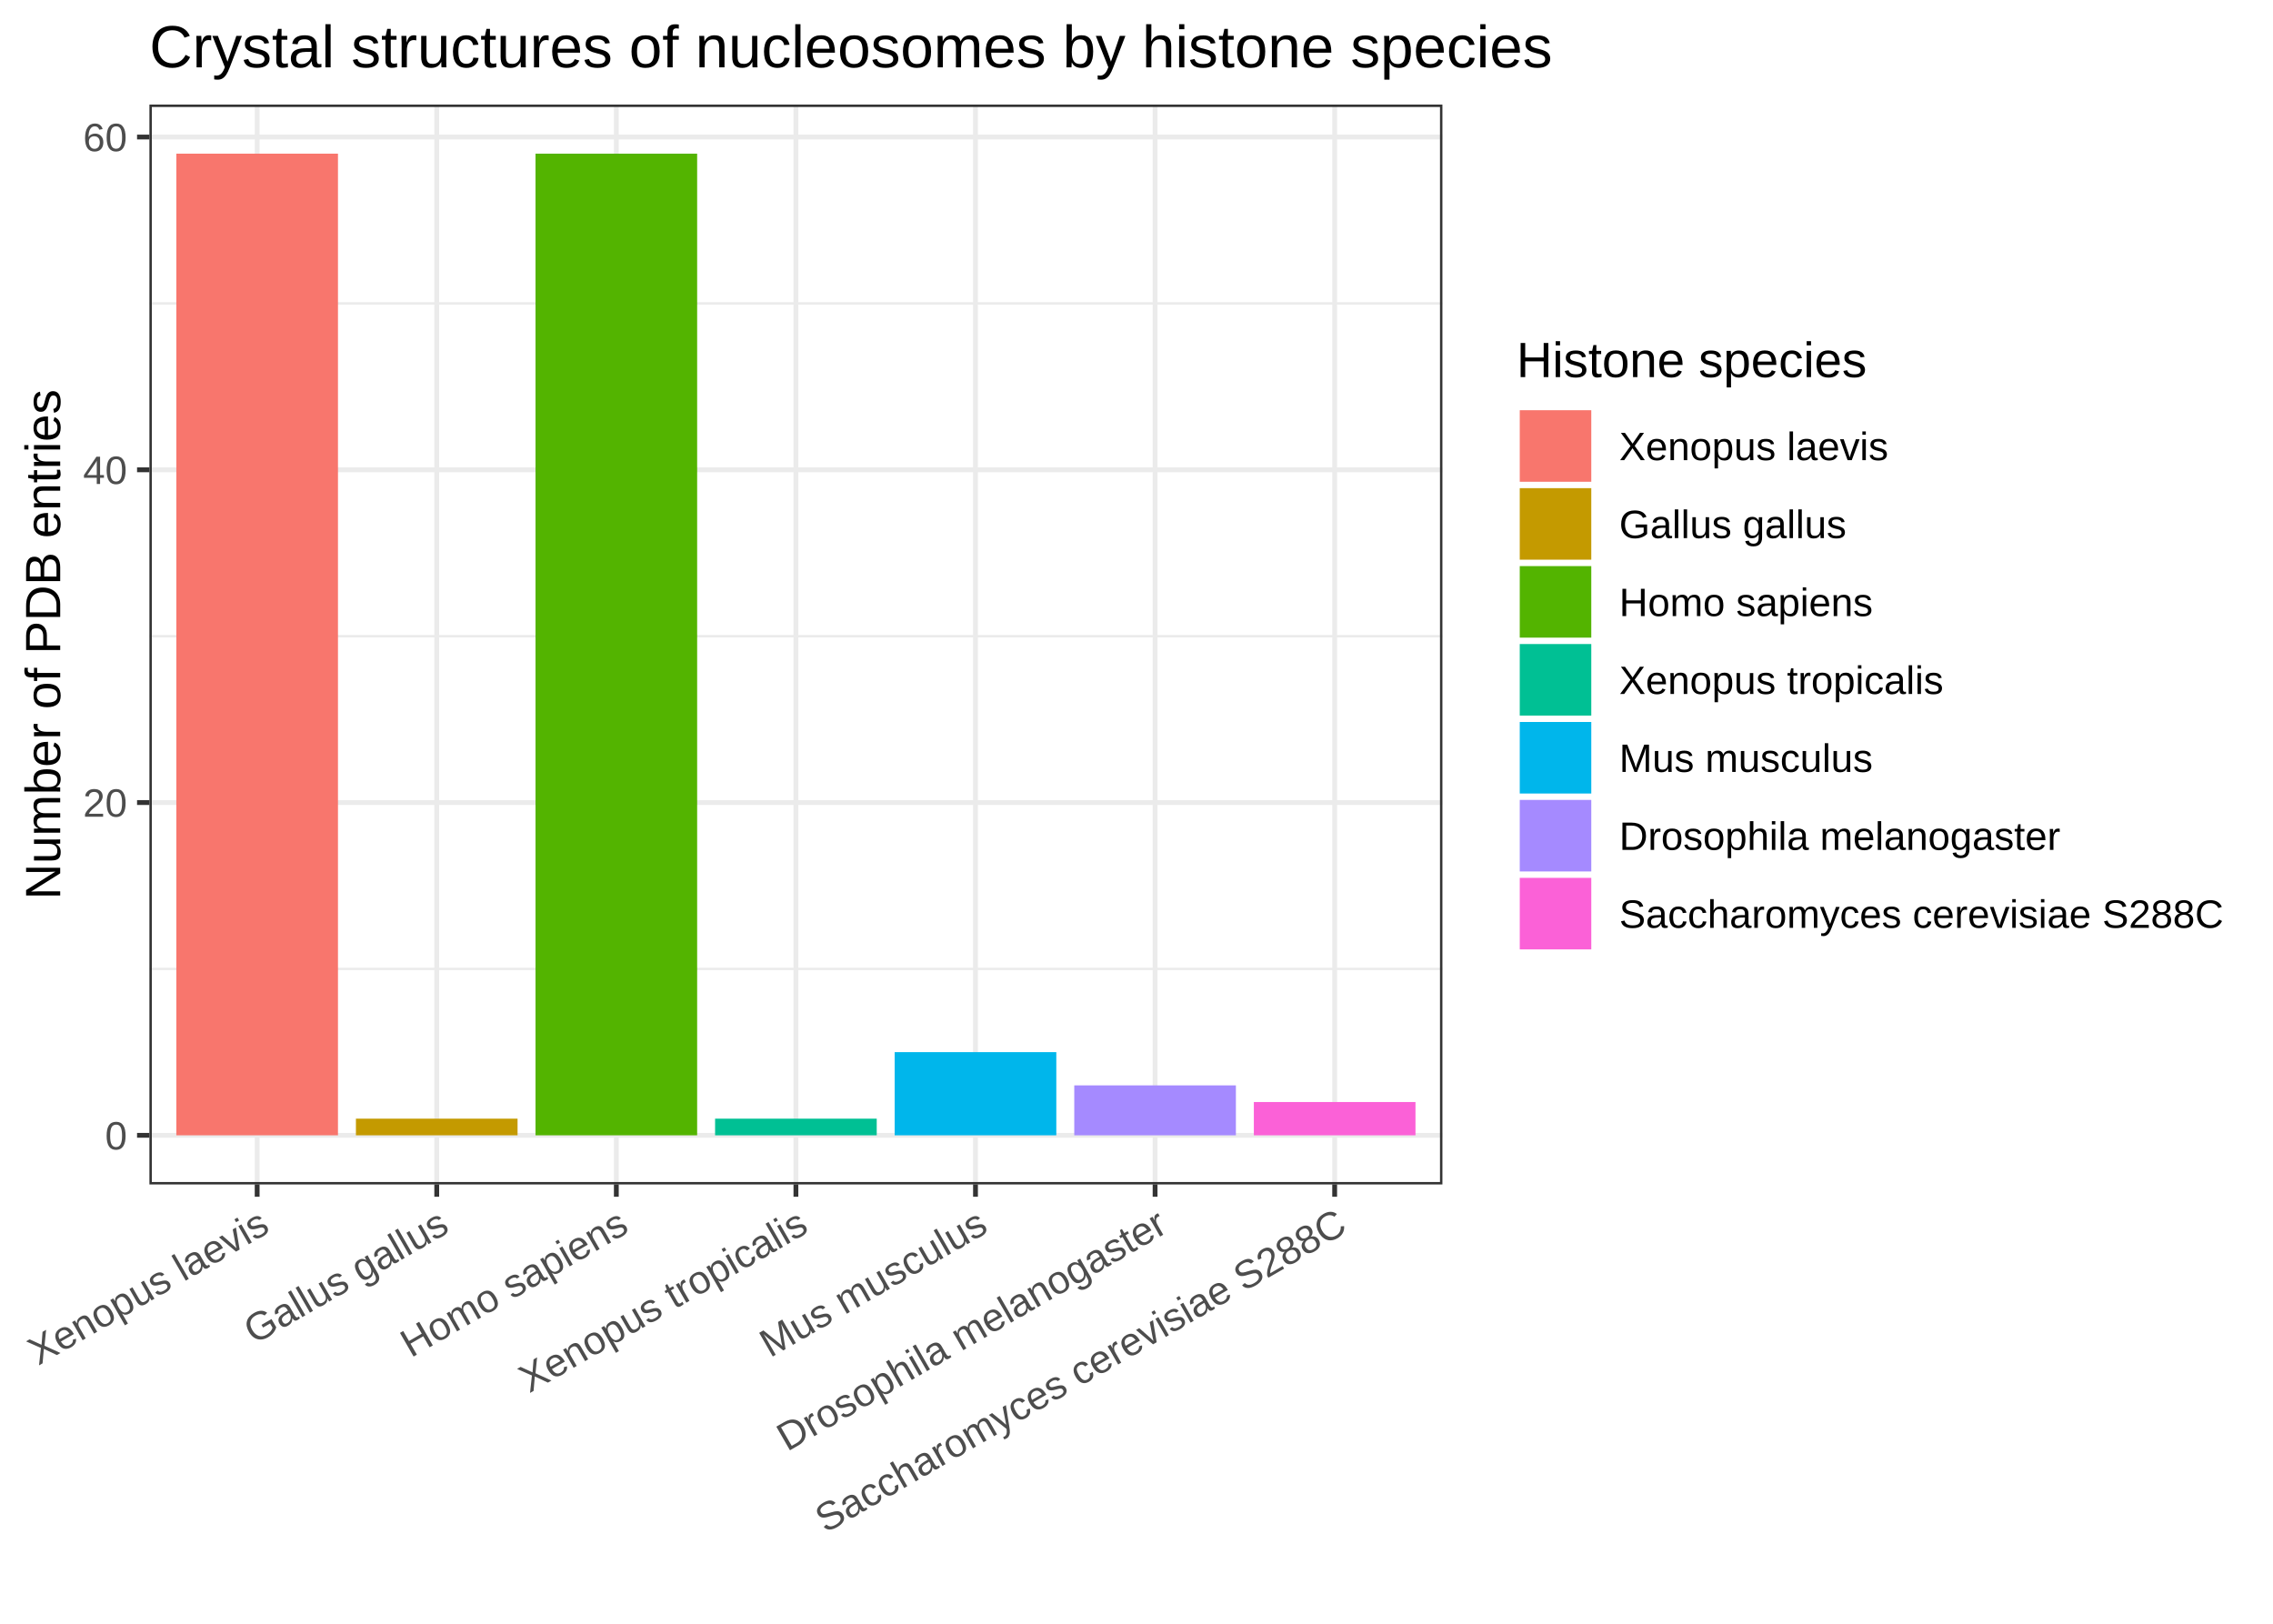
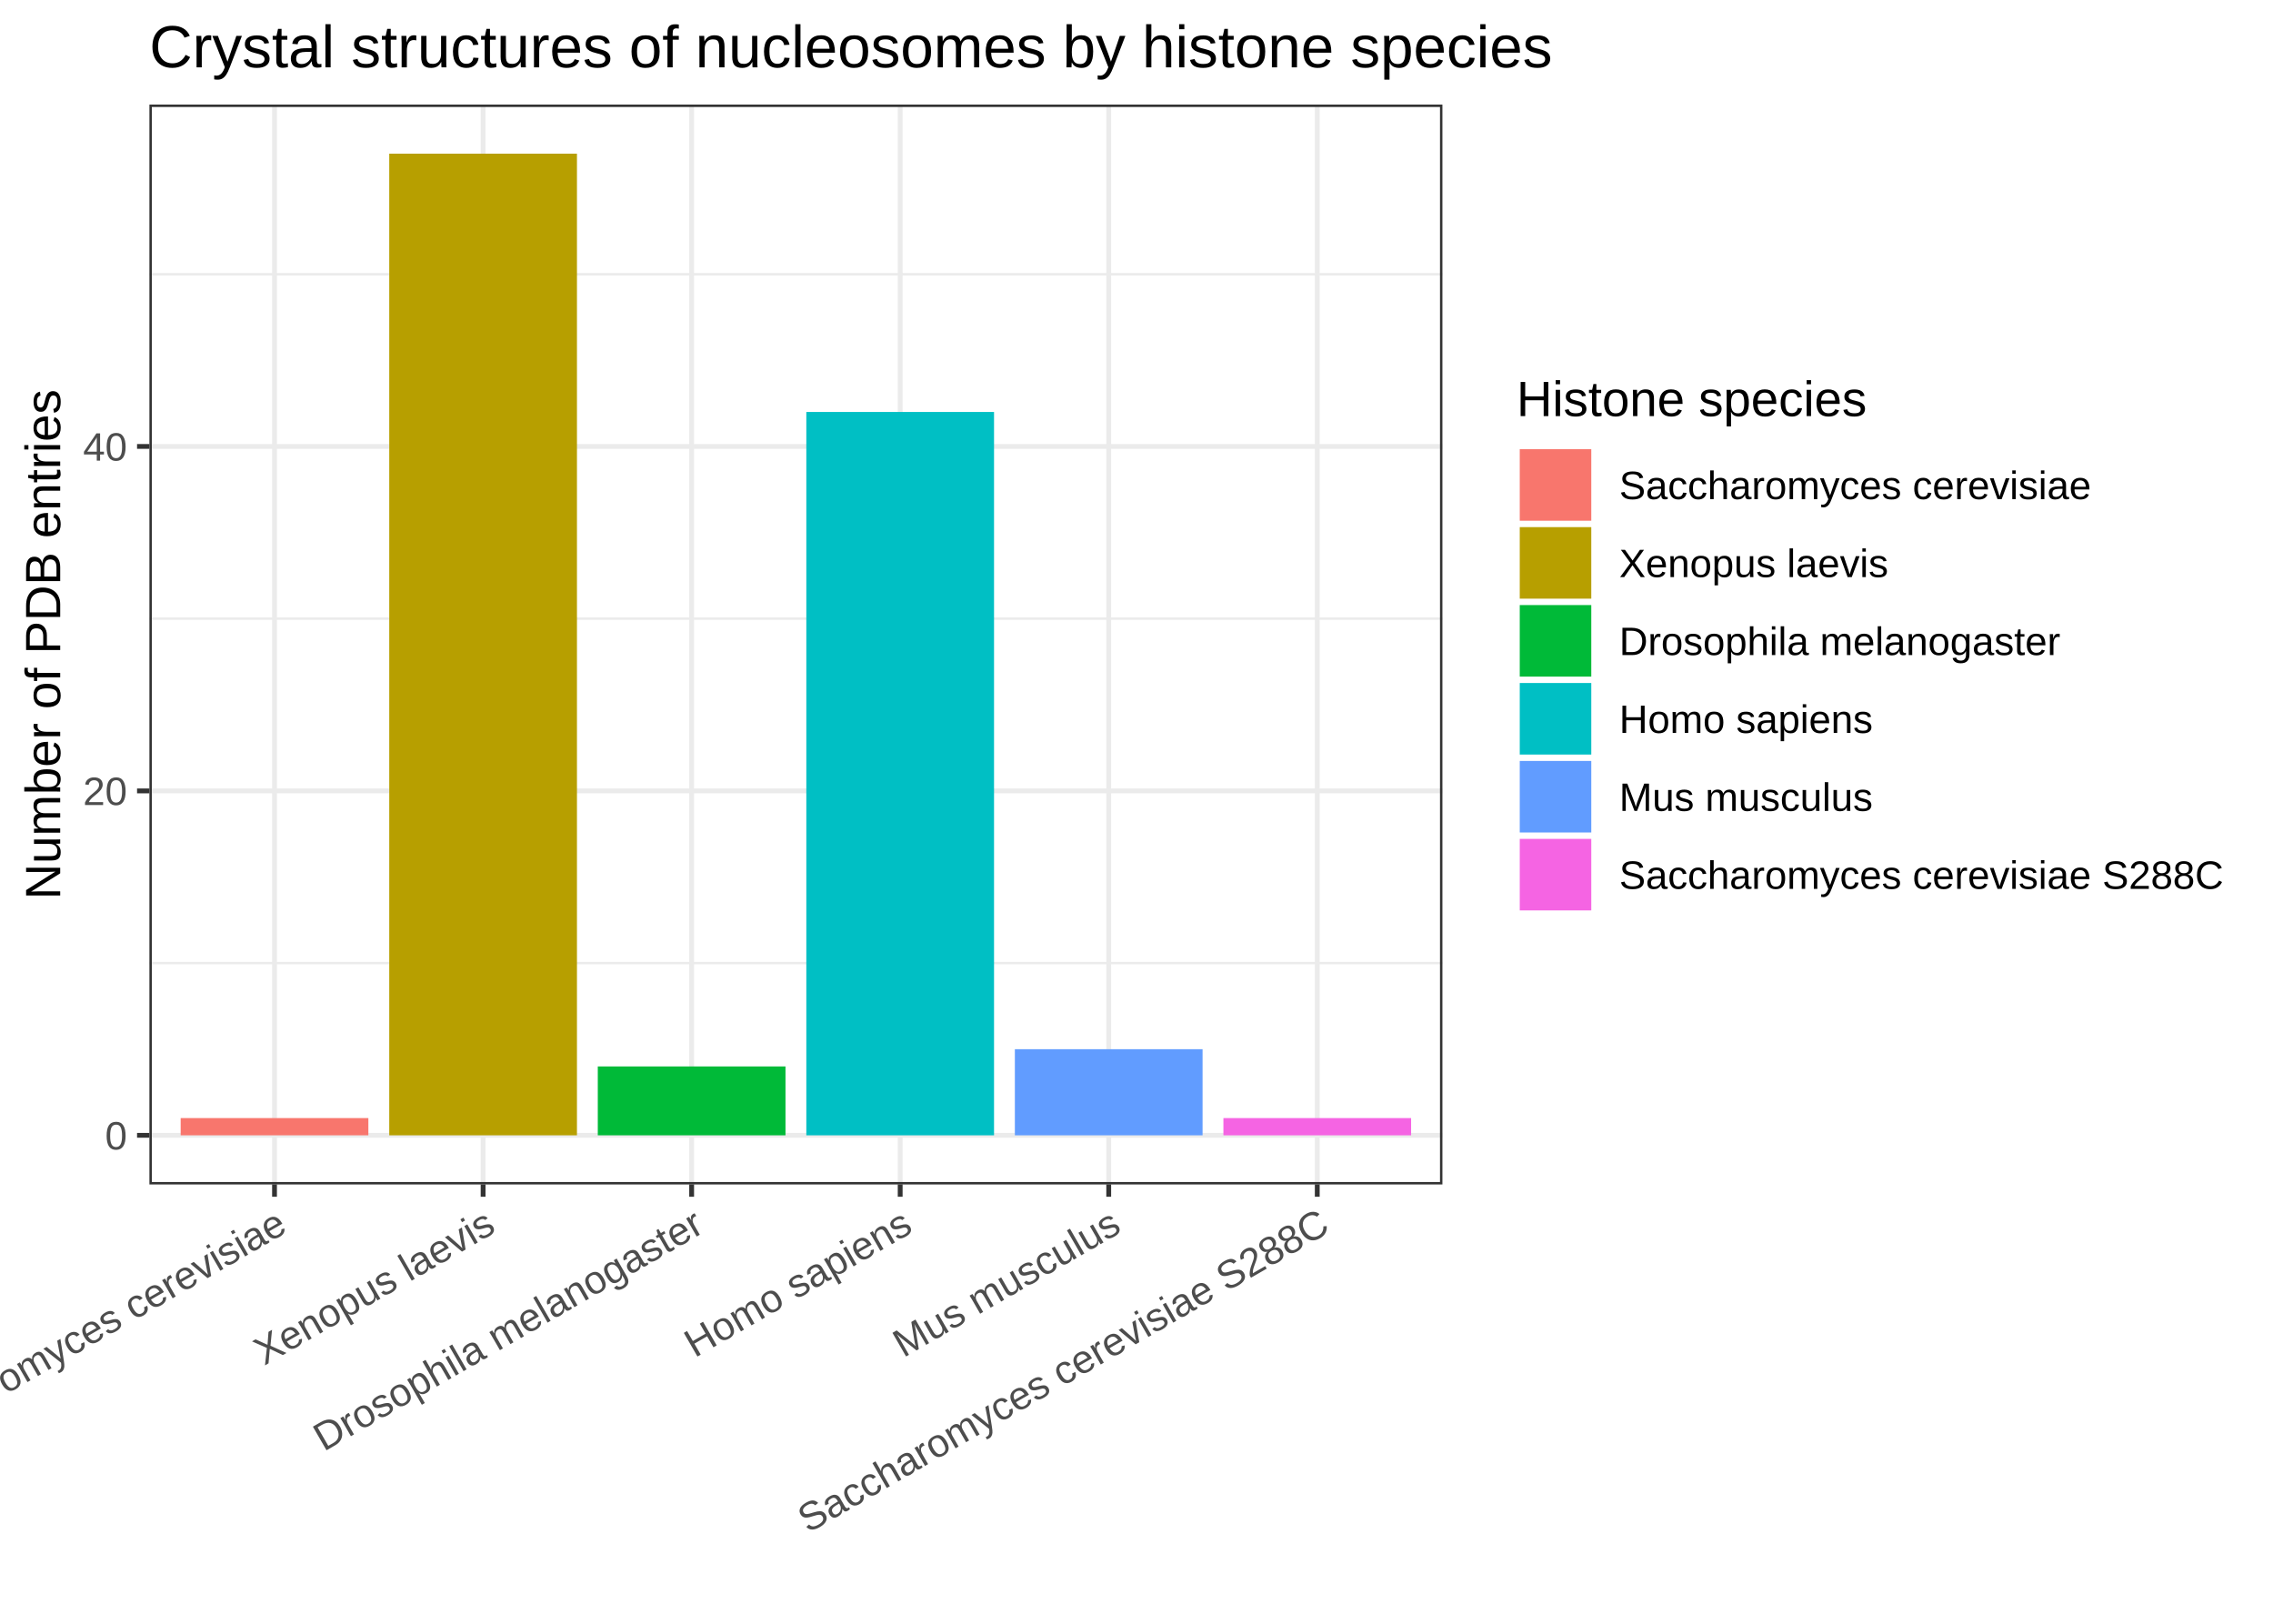
<svg xmlns="http://www.w3.org/2000/svg" viewBox="0 0 504.00 360.00">
  <defs>
    <style type="text/css">
    line, polyline, polygon, path, rect, circle {
      fill: none;
      stroke: #000000;
      stroke-linecap: round;
      stroke-linejoin: round;
      stroke-miterlimit: 10.00;
    }
  </style>
  </defs>
  <rect width="100%" height="100%" style="stroke: none; fill: #FFFFFF;" />
  <rect x="0.00" y="0" width="504.00" height="360.00" style="stroke-width: 1.07; stroke: #FFFFFF; fill: #FFFFFF;" />
  <defs>
    <clipPath id="cpMzMuMTN8MzE5LjgzfDI2Mi41OXwyMy4xOQ==">
      <rect x="33.13" y="23.19" width="286.70" height="239.41" />
    </clipPath>
  </defs>
  <rect x="33.13" y="23.19" width="286.70" height="239.41" style="stroke-width: 1.07; stroke: none; fill: #FFFFFF;" clip-path="url(#cpMzMuMTN8MzE5LjgzfDI2Mi41OXwyMy4xOQ==)" />
-   <polyline points="33.13,214.82 319.83,214.82 " style="stroke-width: 0.53; stroke: #EBEBEB; stroke-linecap: butt;" clip-path="url(#cpMzMuMTN8MzE5LjgzfDI2Mi41OXwyMy4xOQ==)" />
-   <polyline points="33.13,141.05 319.83,141.05 " style="stroke-width: 0.53; stroke: #EBEBEB; stroke-linecap: butt;" clip-path="url(#cpMzMuMTN8MzE5LjgzfDI2Mi41OXwyMy4xOQ==)" />
-   <polyline points="33.13,67.27 319.83,67.27 " style="stroke-width: 0.53; stroke: #EBEBEB; stroke-linecap: butt;" clip-path="url(#cpMzMuMTN8MzE5LjgzfDI2Mi41OXwyMy4xOQ==)" />
+   <polyline points="33.13,213.53 319.83,213.53 " style="stroke-width: 0.53; stroke: #EBEBEB; stroke-linecap: butt;" clip-path="url(#cpMzMuMTN8MzE5LjgzfDI2Mi41OXwyMy4xOQ==)" />
+   <polyline points="33.13,137.16 319.83,137.16 " style="stroke-width: 0.53; stroke: #EBEBEB; stroke-linecap: butt;" clip-path="url(#cpMzMuMTN8MzE5LjgzfDI2Mi41OXwyMy4xOQ==)" />
+   <polyline points="33.13,60.80 319.83,60.80 " style="stroke-width: 0.53; stroke: #EBEBEB; stroke-linecap: butt;" clip-path="url(#cpMzMuMTN8MzE5LjgzfDI2Mi41OXwyMy4xOQ==)" />
  <polyline points="33.13,251.71 319.83,251.71 " style="stroke-width: 1.07; stroke: #EBEBEB; stroke-linecap: butt;" clip-path="url(#cpMzMuMTN8MzE5LjgzfDI2Mi41OXwyMy4xOQ==)" />
-   <polyline points="33.13,177.93 319.83,177.93 " style="stroke-width: 1.07; stroke: #EBEBEB; stroke-linecap: butt;" clip-path="url(#cpMzMuMTN8MzE5LjgzfDI2Mi41OXwyMy4xOQ==)" />
-   <polyline points="33.13,104.16 319.83,104.16 " style="stroke-width: 1.07; stroke: #EBEBEB; stroke-linecap: butt;" clip-path="url(#cpMzMuMTN8MzE5LjgzfDI2Mi41OXwyMy4xOQ==)" />
-   <polyline points="33.13,30.38 319.83,30.38 " style="stroke-width: 1.07; stroke: #EBEBEB; stroke-linecap: butt;" clip-path="url(#cpMzMuMTN8MzE5LjgzfDI2Mi41OXwyMy4xOQ==)" />
-   <polyline points="57.02,262.59 57.02,23.19 " style="stroke-width: 1.07; stroke: #EBEBEB; stroke-linecap: butt;" clip-path="url(#cpMzMuMTN8MzE5LjgzfDI2Mi41OXwyMy4xOQ==)" />
-   <polyline points="96.84,262.59 96.84,23.19 " style="stroke-width: 1.07; stroke: #EBEBEB; stroke-linecap: butt;" clip-path="url(#cpMzMuMTN8MzE5LjgzfDI2Mi41OXwyMy4xOQ==)" />
-   <polyline points="136.66,262.59 136.66,23.19 " style="stroke-width: 1.07; stroke: #EBEBEB; stroke-linecap: butt;" clip-path="url(#cpMzMuMTN8MzE5LjgzfDI2Mi41OXwyMy4xOQ==)" />
-   <polyline points="176.48,262.59 176.48,23.19 " style="stroke-width: 1.07; stroke: #EBEBEB; stroke-linecap: butt;" clip-path="url(#cpMzMuMTN8MzE5LjgzfDI2Mi41OXwyMy4xOQ==)" />
-   <polyline points="216.30,262.59 216.30,23.19 " style="stroke-width: 1.07; stroke: #EBEBEB; stroke-linecap: butt;" clip-path="url(#cpMzMuMTN8MzE5LjgzfDI2Mi41OXwyMy4xOQ==)" />
-   <polyline points="256.12,262.59 256.12,23.19 " style="stroke-width: 1.07; stroke: #EBEBEB; stroke-linecap: butt;" clip-path="url(#cpMzMuMTN8MzE5LjgzfDI2Mi41OXwyMy4xOQ==)" />
-   <polyline points="295.94,262.59 295.94,23.19 " style="stroke-width: 1.07; stroke: #EBEBEB; stroke-linecap: butt;" clip-path="url(#cpMzMuMTN8MzE5LjgzfDI2Mi41OXwyMy4xOQ==)" />
-   <rect x="39.10" y="34.07" width="35.84" height="217.64" style="stroke-width: 1.07; stroke: none; stroke-linecap: square; stroke-linejoin: miter; fill: #F8766D;" clip-path="url(#cpMzMuMTN8MzE5LjgzfDI2Mi41OXwyMy4xOQ==)" />
-   <rect x="78.92" y="248.02" width="35.84" height="3.69" style="stroke-width: 1.07; stroke: none; stroke-linecap: square; stroke-linejoin: miter; fill: #C49A00;" clip-path="url(#cpMzMuMTN8MzE5LjgzfDI2Mi41OXwyMy4xOQ==)" />
-   <rect x="118.74" y="34.07" width="35.84" height="217.64" style="stroke-width: 1.07; stroke: none; stroke-linecap: square; stroke-linejoin: miter; fill: #53B400;" clip-path="url(#cpMzMuMTN8MzE5LjgzfDI2Mi41OXwyMy4xOQ==)" />
-   <rect x="158.56" y="248.02" width="35.84" height="3.69" style="stroke-width: 1.07; stroke: none; stroke-linecap: square; stroke-linejoin: miter; fill: #00C094;" clip-path="url(#cpMzMuMTN8MzE5LjgzfDI2Mi41OXwyMy4xOQ==)" />
-   <rect x="198.38" y="233.27" width="35.84" height="18.44" style="stroke-width: 1.07; stroke: none; stroke-linecap: square; stroke-linejoin: miter; fill: #00B6EB;" clip-path="url(#cpMzMuMTN8MzE5LjgzfDI2Mi41OXwyMy4xOQ==)" />
-   <rect x="238.20" y="240.64" width="35.84" height="11.07" style="stroke-width: 1.07; stroke: none; stroke-linecap: square; stroke-linejoin: miter; fill: #A58AFF;" clip-path="url(#cpMzMuMTN8MzE5LjgzfDI2Mi41OXwyMy4xOQ==)" />
-   <rect x="278.02" y="244.33" width="35.84" height="7.38" style="stroke-width: 1.07; stroke: none; stroke-linecap: square; stroke-linejoin: miter; fill: #FB61D7;" clip-path="url(#cpMzMuMTN8MzE5LjgzfDI2Mi41OXwyMy4xOQ==)" />
+   <polyline points="33.13,175.35 319.83,175.35 " style="stroke-width: 1.07; stroke: #EBEBEB; stroke-linecap: butt;" clip-path="url(#cpMzMuMTN8MzE5LjgzfDI2Mi41OXwyMy4xOQ==)" />
+   <polyline points="33.13,98.98 319.83,98.98 " style="stroke-width: 1.07; stroke: #EBEBEB; stroke-linecap: butt;" clip-path="url(#cpMzMuMTN8MzE5LjgzfDI2Mi41OXwyMy4xOQ==)" />
+   <polyline points="60.87,262.59 60.87,23.19 " style="stroke-width: 1.07; stroke: #EBEBEB; stroke-linecap: butt;" clip-path="url(#cpMzMuMTN8MzE5LjgzfDI2Mi41OXwyMy4xOQ==)" />
+   <polyline points="107.12,262.59 107.12,23.19 " style="stroke-width: 1.07; stroke: #EBEBEB; stroke-linecap: butt;" clip-path="url(#cpMzMuMTN8MzE5LjgzfDI2Mi41OXwyMy4xOQ==)" />
+   <polyline points="153.36,262.59 153.36,23.19 " style="stroke-width: 1.07; stroke: #EBEBEB; stroke-linecap: butt;" clip-path="url(#cpMzMuMTN8MzE5LjgzfDI2Mi41OXwyMy4xOQ==)" />
+   <polyline points="199.60,262.59 199.60,23.19 " style="stroke-width: 1.07; stroke: #EBEBEB; stroke-linecap: butt;" clip-path="url(#cpMzMuMTN8MzE5LjgzfDI2Mi41OXwyMy4xOQ==)" />
+   <polyline points="245.84,262.59 245.84,23.19 " style="stroke-width: 1.07; stroke: #EBEBEB; stroke-linecap: butt;" clip-path="url(#cpMzMuMTN8MzE5LjgzfDI2Mi41OXwyMy4xOQ==)" />
+   <polyline points="292.08,262.59 292.08,23.19 " style="stroke-width: 1.07; stroke: #EBEBEB; stroke-linecap: butt;" clip-path="url(#cpMzMuMTN8MzE5LjgzfDI2Mi41OXwyMy4xOQ==)" />
+   <rect x="40.06" y="247.89" width="41.62" height="3.82" style="stroke-width: 1.07; stroke: none; stroke-linecap: square; stroke-linejoin: miter; fill: #F8766D;" clip-path="url(#cpMzMuMTN8MzE5LjgzfDI2Mi41OXwyMy4xOQ==)" />
+   <rect x="86.31" y="34.07" width="41.62" height="217.64" style="stroke-width: 1.07; stroke: none; stroke-linecap: square; stroke-linejoin: miter; fill: #B79F00;" clip-path="url(#cpMzMuMTN8MzE5LjgzfDI2Mi41OXwyMy4xOQ==)" />
+   <rect x="132.55" y="236.44" width="41.62" height="15.27" style="stroke-width: 1.07; stroke: none; stroke-linecap: square; stroke-linejoin: miter; fill: #00BA38;" clip-path="url(#cpMzMuMTN8MzE5LjgzfDI2Mi41OXwyMy4xOQ==)" />
+   <rect x="178.79" y="91.34" width="41.62" height="160.37" style="stroke-width: 1.07; stroke: none; stroke-linecap: square; stroke-linejoin: miter; fill: #00BFC4;" clip-path="url(#cpMzMuMTN8MzE5LjgzfDI2Mi41OXwyMy4xOQ==)" />
+   <rect x="225.03" y="232.62" width="41.62" height="19.09" style="stroke-width: 1.07; stroke: none; stroke-linecap: square; stroke-linejoin: miter; fill: #619CFF;" clip-path="url(#cpMzMuMTN8MzE5LjgzfDI2Mi41OXwyMy4xOQ==)" />
+   <rect x="271.27" y="247.89" width="41.62" height="3.82" style="stroke-width: 1.07; stroke: none; stroke-linecap: square; stroke-linejoin: miter; fill: #F564E3;" clip-path="url(#cpMzMuMTN8MzE5LjgzfDI2Mi41OXwyMy4xOQ==)" />
  <rect x="33.13" y="23.19" width="286.70" height="239.41" style="stroke-width: 1.07; stroke: #333333;" clip-path="url(#cpMzMuMTN8MzE5LjgzfDI2Mi41OXwyMy4xOQ==)" />
  <defs>
    <clipPath id="cpMC4wMHw1MDQuMDB8MzYwLjAwfDAuMDA=">
      <rect x="0.00" y="0.00" width="504.00" height="360.00" />
    </clipPath>
  </defs>
  <g clip-path="url(#cpMC4wMHw1MDQuMDB8MzYwLjAwfDAuMDA=)">
    <text x="23.30" y="254.86" style="font-size: 8.80px; fill: #4D4D4D; font-family: Arial;" textLength="4.89px" lengthAdjust="spacingAndGlyphs">0</text>
  </g>
  <g clip-path="url(#cpMC4wMHw1MDQuMDB8MzYwLjAwfDAuMDA=)">
-     <text x="18.41" y="181.08" style="font-size: 8.80px; fill: #4D4D4D; font-family: Arial;" textLength="9.79px" lengthAdjust="spacingAndGlyphs">20</text>
+     <text x="18.41" y="178.49" style="font-size: 8.80px; fill: #4D4D4D; font-family: Arial;" textLength="9.79px" lengthAdjust="spacingAndGlyphs">20</text>
  </g>
  <g clip-path="url(#cpMC4wMHw1MDQuMDB8MzYwLjAwfDAuMDA=)">
-     <text x="18.41" y="107.31" style="font-size: 8.80px; fill: #4D4D4D; font-family: Arial;" textLength="9.79px" lengthAdjust="spacingAndGlyphs">40</text>
+     <text x="18.41" y="102.13" style="font-size: 8.80px; fill: #4D4D4D; font-family: Arial;" textLength="9.79px" lengthAdjust="spacingAndGlyphs">40</text>
+   </g>
+   <polyline points="30.39,251.71 33.13,251.71 " style="stroke-width: 1.07; stroke: #333333; stroke-linecap: butt;" clip-path="url(#cpMC4wMHw1MDQuMDB8MzYwLjAwfDAuMDA=)" />
+   <polyline points="30.39,175.35 33.13,175.35 " style="stroke-width: 1.07; stroke: #333333; stroke-linecap: butt;" clip-path="url(#cpMC4wMHw1MDQuMDB8MzYwLjAwfDAuMDA=)" />
+   <polyline points="30.39,98.98 33.13,98.98 " style="stroke-width: 1.07; stroke: #333333; stroke-linecap: butt;" clip-path="url(#cpMC4wMHw1MDQuMDB8MzYwLjAwfDAuMDA=)" />
+   <polyline points="60.87,265.33 60.87,262.59 " style="stroke-width: 1.07; stroke: #333333; stroke-linecap: butt;" clip-path="url(#cpMC4wMHw1MDQuMDB8MzYwLjAwfDAuMDA=)" />
+   <polyline points="107.12,265.33 107.12,262.59 " style="stroke-width: 1.07; stroke: #333333; stroke-linecap: butt;" clip-path="url(#cpMC4wMHw1MDQuMDB8MzYwLjAwfDAuMDA=)" />
+   <polyline points="153.36,265.33 153.36,262.59 " style="stroke-width: 1.07; stroke: #333333; stroke-linecap: butt;" clip-path="url(#cpMC4wMHw1MDQuMDB8MzYwLjAwfDAuMDA=)" />
+   <polyline points="199.60,265.33 199.60,262.59 " style="stroke-width: 1.07; stroke: #333333; stroke-linecap: butt;" clip-path="url(#cpMC4wMHw1MDQuMDB8MzYwLjAwfDAuMDA=)" />
+   <polyline points="245.84,265.33 245.84,262.59 " style="stroke-width: 1.07; stroke: #333333; stroke-linecap: butt;" clip-path="url(#cpMC4wMHw1MDQuMDB8MzYwLjAwfDAuMDA=)" />
+   <polyline points="292.08,265.33 292.08,262.59 " style="stroke-width: 1.07; stroke: #333333; stroke-linecap: butt;" clip-path="url(#cpMC4wMHw1MDQuMDB8MzYwLjAwfDAuMDA=)" />
+   <g clip-path="url(#cpMC4wMHw1MDQuMDB8MzYwLjAwfDAuMDA=)">
+     <text transform="translate(-26.62,325.31) rotate(-30)" style="font-size: 8.80px; fill: #4D4D4D; font-family: Arial;" textLength="104.66px" lengthAdjust="spacingAndGlyphs">Saccharomyces cerevisiae</text>
  </g>
  <g clip-path="url(#cpMC4wMHw1MDQuMDB8MzYwLjAwfDAuMDA=)">
-     <text x="18.41" y="33.53" style="font-size: 8.80px; fill: #4D4D4D; font-family: Arial;" textLength="9.79px" lengthAdjust="spacingAndGlyphs">60</text>
-   </g>
-   <polyline points="30.39,251.71 33.13,251.71 " style="stroke-width: 1.07; stroke: #333333; stroke-linecap: butt;" clip-path="url(#cpMC4wMHw1MDQuMDB8MzYwLjAwfDAuMDA=)" />
-   <polyline points="30.39,177.93 33.13,177.93 " style="stroke-width: 1.07; stroke: #333333; stroke-linecap: butt;" clip-path="url(#cpMC4wMHw1MDQuMDB8MzYwLjAwfDAuMDA=)" />
-   <polyline points="30.39,104.16 33.13,104.16 " style="stroke-width: 1.07; stroke: #333333; stroke-linecap: butt;" clip-path="url(#cpMC4wMHw1MDQuMDB8MzYwLjAwfDAuMDA=)" />
-   <polyline points="30.39,30.38 33.13,30.38 " style="stroke-width: 1.07; stroke: #333333; stroke-linecap: butt;" clip-path="url(#cpMC4wMHw1MDQuMDB8MzYwLjAwfDAuMDA=)" />
-   <polyline points="57.02,265.33 57.02,262.59 " style="stroke-width: 1.07; stroke: #333333; stroke-linecap: butt;" clip-path="url(#cpMC4wMHw1MDQuMDB8MzYwLjAwfDAuMDA=)" />
-   <polyline points="96.84,265.33 96.84,262.59 " style="stroke-width: 1.07; stroke: #333333; stroke-linecap: butt;" clip-path="url(#cpMC4wMHw1MDQuMDB8MzYwLjAwfDAuMDA=)" />
-   <polyline points="136.66,265.33 136.66,262.59 " style="stroke-width: 1.07; stroke: #333333; stroke-linecap: butt;" clip-path="url(#cpMC4wMHw1MDQuMDB8MzYwLjAwfDAuMDA=)" />
-   <polyline points="176.48,265.33 176.48,262.59 " style="stroke-width: 1.07; stroke: #333333; stroke-linecap: butt;" clip-path="url(#cpMC4wMHw1MDQuMDB8MzYwLjAwfDAuMDA=)" />
-   <polyline points="216.30,265.33 216.30,262.59 " style="stroke-width: 1.07; stroke: #333333; stroke-linecap: butt;" clip-path="url(#cpMC4wMHw1MDQuMDB8MzYwLjAwfDAuMDA=)" />
-   <polyline points="256.12,265.33 256.12,262.59 " style="stroke-width: 1.07; stroke: #333333; stroke-linecap: butt;" clip-path="url(#cpMC4wMHw1MDQuMDB8MzYwLjAwfDAuMDA=)" />
-   <polyline points="295.94,265.33 295.94,262.59 " style="stroke-width: 1.07; stroke: #333333; stroke-linecap: butt;" clip-path="url(#cpMC4wMHw1MDQuMDB8MzYwLjAwfDAuMDA=)" />
-   <g clip-path="url(#cpMC4wMHw1MDQuMDB8MzYwLjAwfDAuMDA=)">
-     <text transform="translate(8.48,302.82) rotate(-30)" style="font-size: 8.80px; fill: #4D4D4D; font-family: Arial;" textLength="59.68px" lengthAdjust="spacingAndGlyphs">Xenopus laevis</text>
+     <text transform="translate(58.58,302.82) rotate(-30)" style="font-size: 8.80px; fill: #4D4D4D; font-family: Arial;" textLength="59.68px" lengthAdjust="spacingAndGlyphs">Xenopus laevis</text>
  </g>
  <g clip-path="url(#cpMC4wMHw1MDQuMDB8MzYwLjAwfDAuMDA=)">
-     <text transform="translate(56.36,298.17) rotate(-30)" style="font-size: 8.80px; fill: #4D4D4D; font-family: Arial;" textLength="50.38px" lengthAdjust="spacingAndGlyphs">Gallus gallus</text>
+     <text transform="translate(71.78,321.90) rotate(-30)" style="font-size: 8.80px; fill: #4D4D4D; font-family: Arial;" textLength="97.83px" lengthAdjust="spacingAndGlyphs">Drosophila melanogaster</text>
  </g>
  <g clip-path="url(#cpMC4wMHw1MDQuMDB8MzYwLjAwfDAuMDA=)">
-     <text transform="translate(91.09,301.11) rotate(-30)" style="font-size: 8.80px; fill: #4D4D4D; font-family: Arial;" textLength="56.25px" lengthAdjust="spacingAndGlyphs">Homo sapiens</text>
+     <text transform="translate(154.03,301.11) rotate(-30)" style="font-size: 8.80px; fill: #4D4D4D; font-family: Arial;" textLength="56.25px" lengthAdjust="spacingAndGlyphs">Homo sapiens</text>
  </g>
  <g clip-path="url(#cpMC4wMHw1MDQuMDB8MzYwLjAwfDAuMDA=)">
-     <text transform="translate(117.35,308.93) rotate(-30)" style="font-size: 8.80px; fill: #4D4D4D; font-family: Arial;" textLength="71.91px" lengthAdjust="spacingAndGlyphs">Xenopus tropicalis</text>
+     <text transform="translate(200.29,301.10) rotate(-30)" style="font-size: 8.80px; fill: #4D4D4D; font-family: Arial;" textLength="56.24px" lengthAdjust="spacingAndGlyphs">Mus musculus</text>
  </g>
  <g clip-path="url(#cpMC4wMHw1MDQuMDB8MzYwLjAwfDAuMDA=)">
-     <text transform="translate(170.74,301.10) rotate(-30)" style="font-size: 8.80px; fill: #4D4D4D; font-family: Arial;" textLength="56.24px" lengthAdjust="spacingAndGlyphs">Mus musculus</text>
-   </g>
-   <g clip-path="url(#cpMC4wMHw1MDQuMDB8MzYwLjAwfDAuMDA=)">
-     <text transform="translate(174.54,321.90) rotate(-30)" style="font-size: 8.80px; fill: #4D4D4D; font-family: Arial;" textLength="97.83px" lengthAdjust="spacingAndGlyphs">Drosophila melanogaster</text>
-   </g>
-   <g clip-path="url(#cpMC4wMHw1MDQuMDB8MzYwLjAwfDAuMDA=)">
-     <text transform="translate(183.03,339.99) rotate(-30)" style="font-size: 8.80px; fill: #4D4D4D; font-family: Arial;" textLength="134.02px" lengthAdjust="spacingAndGlyphs">Saccharomyces cerevisiae S288C</text>
+     <text transform="translate(179.17,339.99) rotate(-30)" style="font-size: 8.80px; fill: #4D4D4D; font-family: Arial;" textLength="134.02px" lengthAdjust="spacingAndGlyphs">Saccharomyces cerevisiae S288C</text>
  </g>
  <g clip-path="url(#cpMC4wMHw1MDQuMDB8MzYwLjAwfDAuMDA=)">
    <text transform="translate(13.35,199.44) rotate(-90)" style="font-size: 11.00px; font-family: Arial;" textLength="113.10px" lengthAdjust="spacingAndGlyphs">Number of PDB entries</text>
  </g>
-   <rect x="330.79" y="69.10" width="167.73" height="147.59" style="stroke-width: 1.07; stroke: none; fill: #FFFFFF;" clip-path="url(#cpMC4wMHw1MDQuMDB8MzYwLjAwfDAuMDA=)" />
+   <rect x="330.79" y="77.74" width="167.73" height="130.31" style="stroke-width: 1.07; stroke: none; fill: #FFFFFF;" clip-path="url(#cpMC4wMHw1MDQuMDB8MzYwLjAwfDAuMDA=)" />
  <g clip-path="url(#cpMC4wMHw1MDQuMDB8MzYwLjAwfDAuMDA=)">
-     <text x="336.27" y="83.61" style="font-size: 11.00px; font-family: Arial;" textLength="77.65px" lengthAdjust="spacingAndGlyphs">Histone species</text>
+     <text x="336.27" y="92.25" style="font-size: 11.00px; font-family: Arial;" textLength="77.65px" lengthAdjust="spacingAndGlyphs">Histone species</text>
  </g>
-   <rect x="336.27" y="90.24" width="17.28" height="17.28" style="stroke-width: 1.07; stroke: none; fill: #FFFFFF;" clip-path="url(#cpMC4wMHw1MDQuMDB8MzYwLjAwfDAuMDA=)" />
-   <rect x="336.98" y="90.95" width="15.86" height="15.86" style="stroke-width: 1.07; stroke: none; stroke-linecap: square; stroke-linejoin: miter; fill: #F8766D;" clip-path="url(#cpMC4wMHw1MDQuMDB8MzYwLjAwfDAuMDA=)" />
-   <rect x="336.27" y="107.52" width="17.28" height="17.28" style="stroke-width: 1.07; stroke: none; fill: #FFFFFF;" clip-path="url(#cpMC4wMHw1MDQuMDB8MzYwLjAwfDAuMDA=)" />
-   <rect x="336.98" y="108.23" width="15.86" height="15.86" style="stroke-width: 1.07; stroke: none; stroke-linecap: square; stroke-linejoin: miter; fill: #C49A00;" clip-path="url(#cpMC4wMHw1MDQuMDB8MzYwLjAwfDAuMDA=)" />
-   <rect x="336.27" y="124.80" width="17.28" height="17.28" style="stroke-width: 1.07; stroke: none; fill: #FFFFFF;" clip-path="url(#cpMC4wMHw1MDQuMDB8MzYwLjAwfDAuMDA=)" />
-   <rect x="336.98" y="125.51" width="15.86" height="15.86" style="stroke-width: 1.07; stroke: none; stroke-linecap: square; stroke-linejoin: miter; fill: #53B400;" clip-path="url(#cpMC4wMHw1MDQuMDB8MzYwLjAwfDAuMDA=)" />
-   <rect x="336.27" y="142.08" width="17.28" height="17.28" style="stroke-width: 1.07; stroke: none; fill: #FFFFFF;" clip-path="url(#cpMC4wMHw1MDQuMDB8MzYwLjAwfDAuMDA=)" />
-   <rect x="336.98" y="142.79" width="15.86" height="15.86" style="stroke-width: 1.07; stroke: none; stroke-linecap: square; stroke-linejoin: miter; fill: #00C094;" clip-path="url(#cpMC4wMHw1MDQuMDB8MzYwLjAwfDAuMDA=)" />
-   <rect x="336.27" y="159.36" width="17.28" height="17.28" style="stroke-width: 1.07; stroke: none; fill: #FFFFFF;" clip-path="url(#cpMC4wMHw1MDQuMDB8MzYwLjAwfDAuMDA=)" />
-   <rect x="336.98" y="160.07" width="15.86" height="15.86" style="stroke-width: 1.07; stroke: none; stroke-linecap: square; stroke-linejoin: miter; fill: #00B6EB;" clip-path="url(#cpMC4wMHw1MDQuMDB8MzYwLjAwfDAuMDA=)" />
-   <rect x="336.27" y="176.64" width="17.28" height="17.28" style="stroke-width: 1.07; stroke: none; fill: #FFFFFF;" clip-path="url(#cpMC4wMHw1MDQuMDB8MzYwLjAwfDAuMDA=)" />
-   <rect x="336.98" y="177.35" width="15.86" height="15.86" style="stroke-width: 1.07; stroke: none; stroke-linecap: square; stroke-linejoin: miter; fill: #A58AFF;" clip-path="url(#cpMC4wMHw1MDQuMDB8MzYwLjAwfDAuMDA=)" />
-   <rect x="336.27" y="193.92" width="17.28" height="17.28" style="stroke-width: 1.07; stroke: none; fill: #FFFFFF;" clip-path="url(#cpMC4wMHw1MDQuMDB8MzYwLjAwfDAuMDA=)" />
-   <rect x="336.98" y="194.63" width="15.86" height="15.86" style="stroke-width: 1.07; stroke: none; stroke-linecap: square; stroke-linejoin: miter; fill: #FB61D7;" clip-path="url(#cpMC4wMHw1MDQuMDB8MzYwLjAwfDAuMDA=)" />
+   <rect x="336.27" y="98.88" width="17.28" height="17.28" style="stroke-width: 1.07; stroke: none; fill: #FFFFFF;" clip-path="url(#cpMC4wMHw1MDQuMDB8MzYwLjAwfDAuMDA=)" />
+   <rect x="336.98" y="99.59" width="15.86" height="15.86" style="stroke-width: 1.07; stroke: none; stroke-linecap: square; stroke-linejoin: miter; fill: #F8766D;" clip-path="url(#cpMC4wMHw1MDQuMDB8MzYwLjAwfDAuMDA=)" />
+   <rect x="336.27" y="116.16" width="17.28" height="17.28" style="stroke-width: 1.07; stroke: none; fill: #FFFFFF;" clip-path="url(#cpMC4wMHw1MDQuMDB8MzYwLjAwfDAuMDA=)" />
+   <rect x="336.98" y="116.87" width="15.86" height="15.86" style="stroke-width: 1.07; stroke: none; stroke-linecap: square; stroke-linejoin: miter; fill: #B79F00;" clip-path="url(#cpMC4wMHw1MDQuMDB8MzYwLjAwfDAuMDA=)" />
+   <rect x="336.27" y="133.44" width="17.28" height="17.28" style="stroke-width: 1.07; stroke: none; fill: #FFFFFF;" clip-path="url(#cpMC4wMHw1MDQuMDB8MzYwLjAwfDAuMDA=)" />
+   <rect x="336.98" y="134.15" width="15.86" height="15.86" style="stroke-width: 1.07; stroke: none; stroke-linecap: square; stroke-linejoin: miter; fill: #00BA38;" clip-path="url(#cpMC4wMHw1MDQuMDB8MzYwLjAwfDAuMDA=)" />
+   <rect x="336.27" y="150.72" width="17.28" height="17.28" style="stroke-width: 1.07; stroke: none; fill: #FFFFFF;" clip-path="url(#cpMC4wMHw1MDQuMDB8MzYwLjAwfDAuMDA=)" />
+   <rect x="336.98" y="151.43" width="15.86" height="15.86" style="stroke-width: 1.07; stroke: none; stroke-linecap: square; stroke-linejoin: miter; fill: #00BFC4;" clip-path="url(#cpMC4wMHw1MDQuMDB8MzYwLjAwfDAuMDA=)" />
+   <rect x="336.27" y="168.00" width="17.28" height="17.28" style="stroke-width: 1.07; stroke: none; fill: #FFFFFF;" clip-path="url(#cpMC4wMHw1MDQuMDB8MzYwLjAwfDAuMDA=)" />
+   <rect x="336.98" y="168.71" width="15.86" height="15.86" style="stroke-width: 1.07; stroke: none; stroke-linecap: square; stroke-linejoin: miter; fill: #619CFF;" clip-path="url(#cpMC4wMHw1MDQuMDB8MzYwLjAwfDAuMDA=)" />
+   <rect x="336.27" y="185.28" width="17.28" height="17.28" style="stroke-width: 1.07; stroke: none; fill: #FFFFFF;" clip-path="url(#cpMC4wMHw1MDQuMDB8MzYwLjAwfDAuMDA=)" />
+   <rect x="336.98" y="185.99" width="15.86" height="15.86" style="stroke-width: 1.07; stroke: none; stroke-linecap: square; stroke-linejoin: miter; fill: #F564E3;" clip-path="url(#cpMC4wMHw1MDQuMDB8MzYwLjAwfDAuMDA=)" />
  <g clip-path="url(#cpMC4wMHw1MDQuMDB8MzYwLjAwfDAuMDA=)">
-     <text x="359.03" y="102.03" style="font-size: 8.80px; font-family: Arial;" textLength="59.68px" lengthAdjust="spacingAndGlyphs">Xenopus laevis</text>
+     <text x="359.03" y="110.67" style="font-size: 8.80px; font-family: Arial;" textLength="104.66px" lengthAdjust="spacingAndGlyphs">Saccharomyces cerevisiae</text>
  </g>
  <g clip-path="url(#cpMC4wMHw1MDQuMDB8MzYwLjAwfDAuMDA=)">
-     <text x="359.03" y="119.31" style="font-size: 8.80px; font-family: Arial;" textLength="50.38px" lengthAdjust="spacingAndGlyphs">Gallus gallus</text>
+     <text x="359.03" y="127.95" style="font-size: 8.80px; font-family: Arial;" textLength="59.68px" lengthAdjust="spacingAndGlyphs">Xenopus laevis</text>
  </g>
  <g clip-path="url(#cpMC4wMHw1MDQuMDB8MzYwLjAwfDAuMDA=)">
-     <text x="359.03" y="136.59" style="font-size: 8.80px; font-family: Arial;" textLength="56.25px" lengthAdjust="spacingAndGlyphs">Homo sapiens</text>
+     <text x="359.03" y="145.23" style="font-size: 8.80px; font-family: Arial;" textLength="97.83px" lengthAdjust="spacingAndGlyphs">Drosophila melanogaster</text>
  </g>
  <g clip-path="url(#cpMC4wMHw1MDQuMDB8MzYwLjAwfDAuMDA=)">
-     <text x="359.03" y="153.87" style="font-size: 8.80px; font-family: Arial;" textLength="71.91px" lengthAdjust="spacingAndGlyphs">Xenopus tropicalis</text>
+     <text x="359.03" y="162.51" style="font-size: 8.80px; font-family: Arial;" textLength="56.25px" lengthAdjust="spacingAndGlyphs">Homo sapiens</text>
  </g>
  <g clip-path="url(#cpMC4wMHw1MDQuMDB8MzYwLjAwfDAuMDA=)">
-     <text x="359.03" y="171.15" style="font-size: 8.80px; font-family: Arial;" textLength="56.24px" lengthAdjust="spacingAndGlyphs">Mus musculus</text>
+     <text x="359.03" y="179.79" style="font-size: 8.80px; font-family: Arial;" textLength="56.24px" lengthAdjust="spacingAndGlyphs">Mus musculus</text>
  </g>
  <g clip-path="url(#cpMC4wMHw1MDQuMDB8MzYwLjAwfDAuMDA=)">
-     <text x="359.03" y="188.43" style="font-size: 8.80px; font-family: Arial;" textLength="97.83px" lengthAdjust="spacingAndGlyphs">Drosophila melanogaster</text>
-   </g>
-   <g clip-path="url(#cpMC4wMHw1MDQuMDB8MzYwLjAwfDAuMDA=)">
-     <text x="359.03" y="205.71" style="font-size: 8.80px; font-family: Arial;" textLength="134.02px" lengthAdjust="spacingAndGlyphs">Saccharomyces cerevisiae S288C</text>
+     <text x="359.03" y="197.07" style="font-size: 8.80px; font-family: Arial;" textLength="134.02px" lengthAdjust="spacingAndGlyphs">Saccharomyces cerevisiae S288C</text>
  </g>
  <g clip-path="url(#cpMC4wMHw1MDQuMDB8MzYwLjAwfDAuMDA=)">
    <text x="33.13" y="14.93" style="font-size: 13.20px; font-family: Arial;" textLength="311.07px" lengthAdjust="spacingAndGlyphs">Crystal structures of nucleosomes by histone species</text>
  </g>
</svg>
